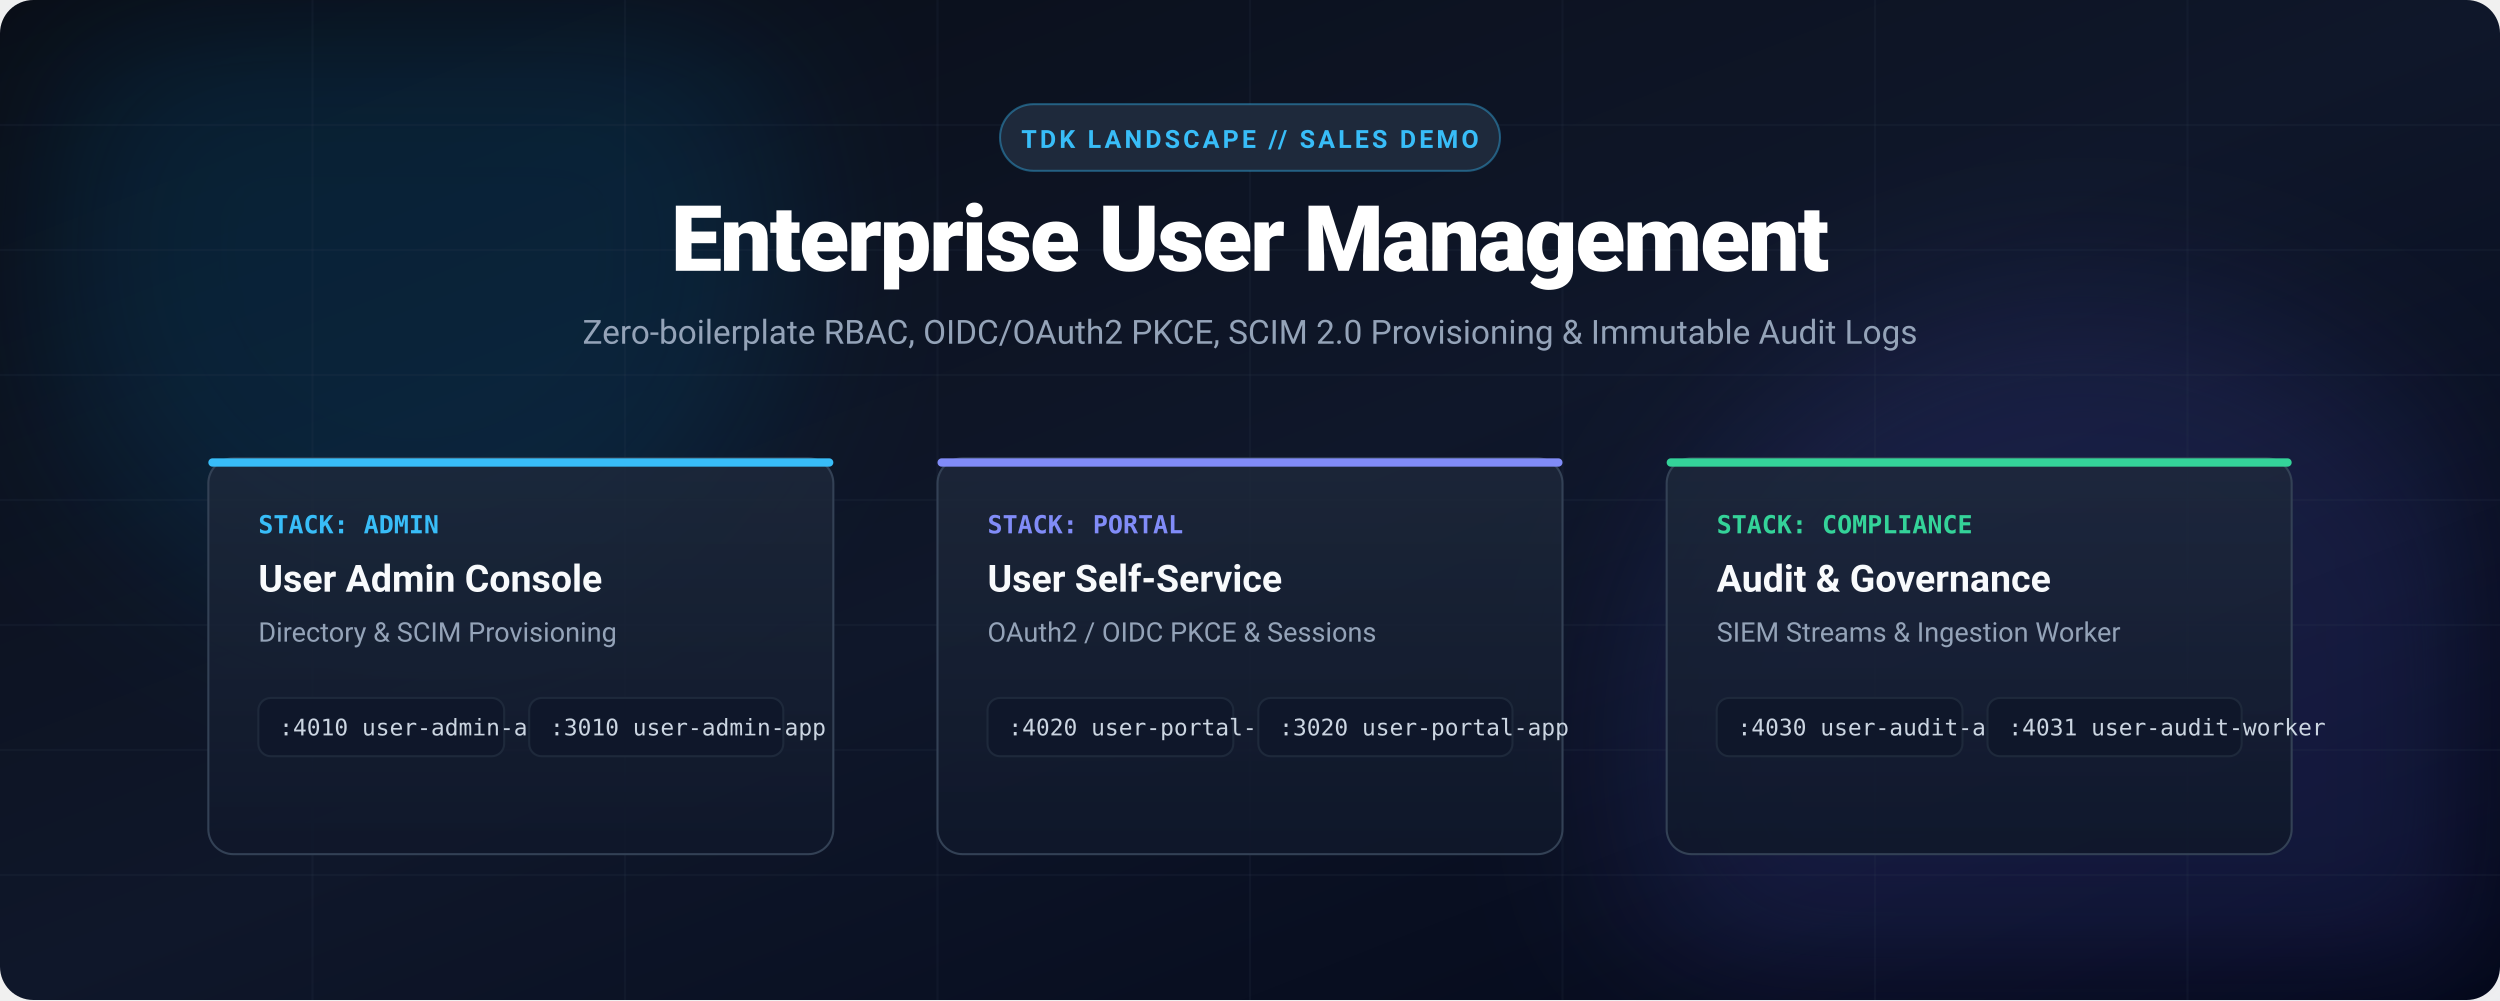
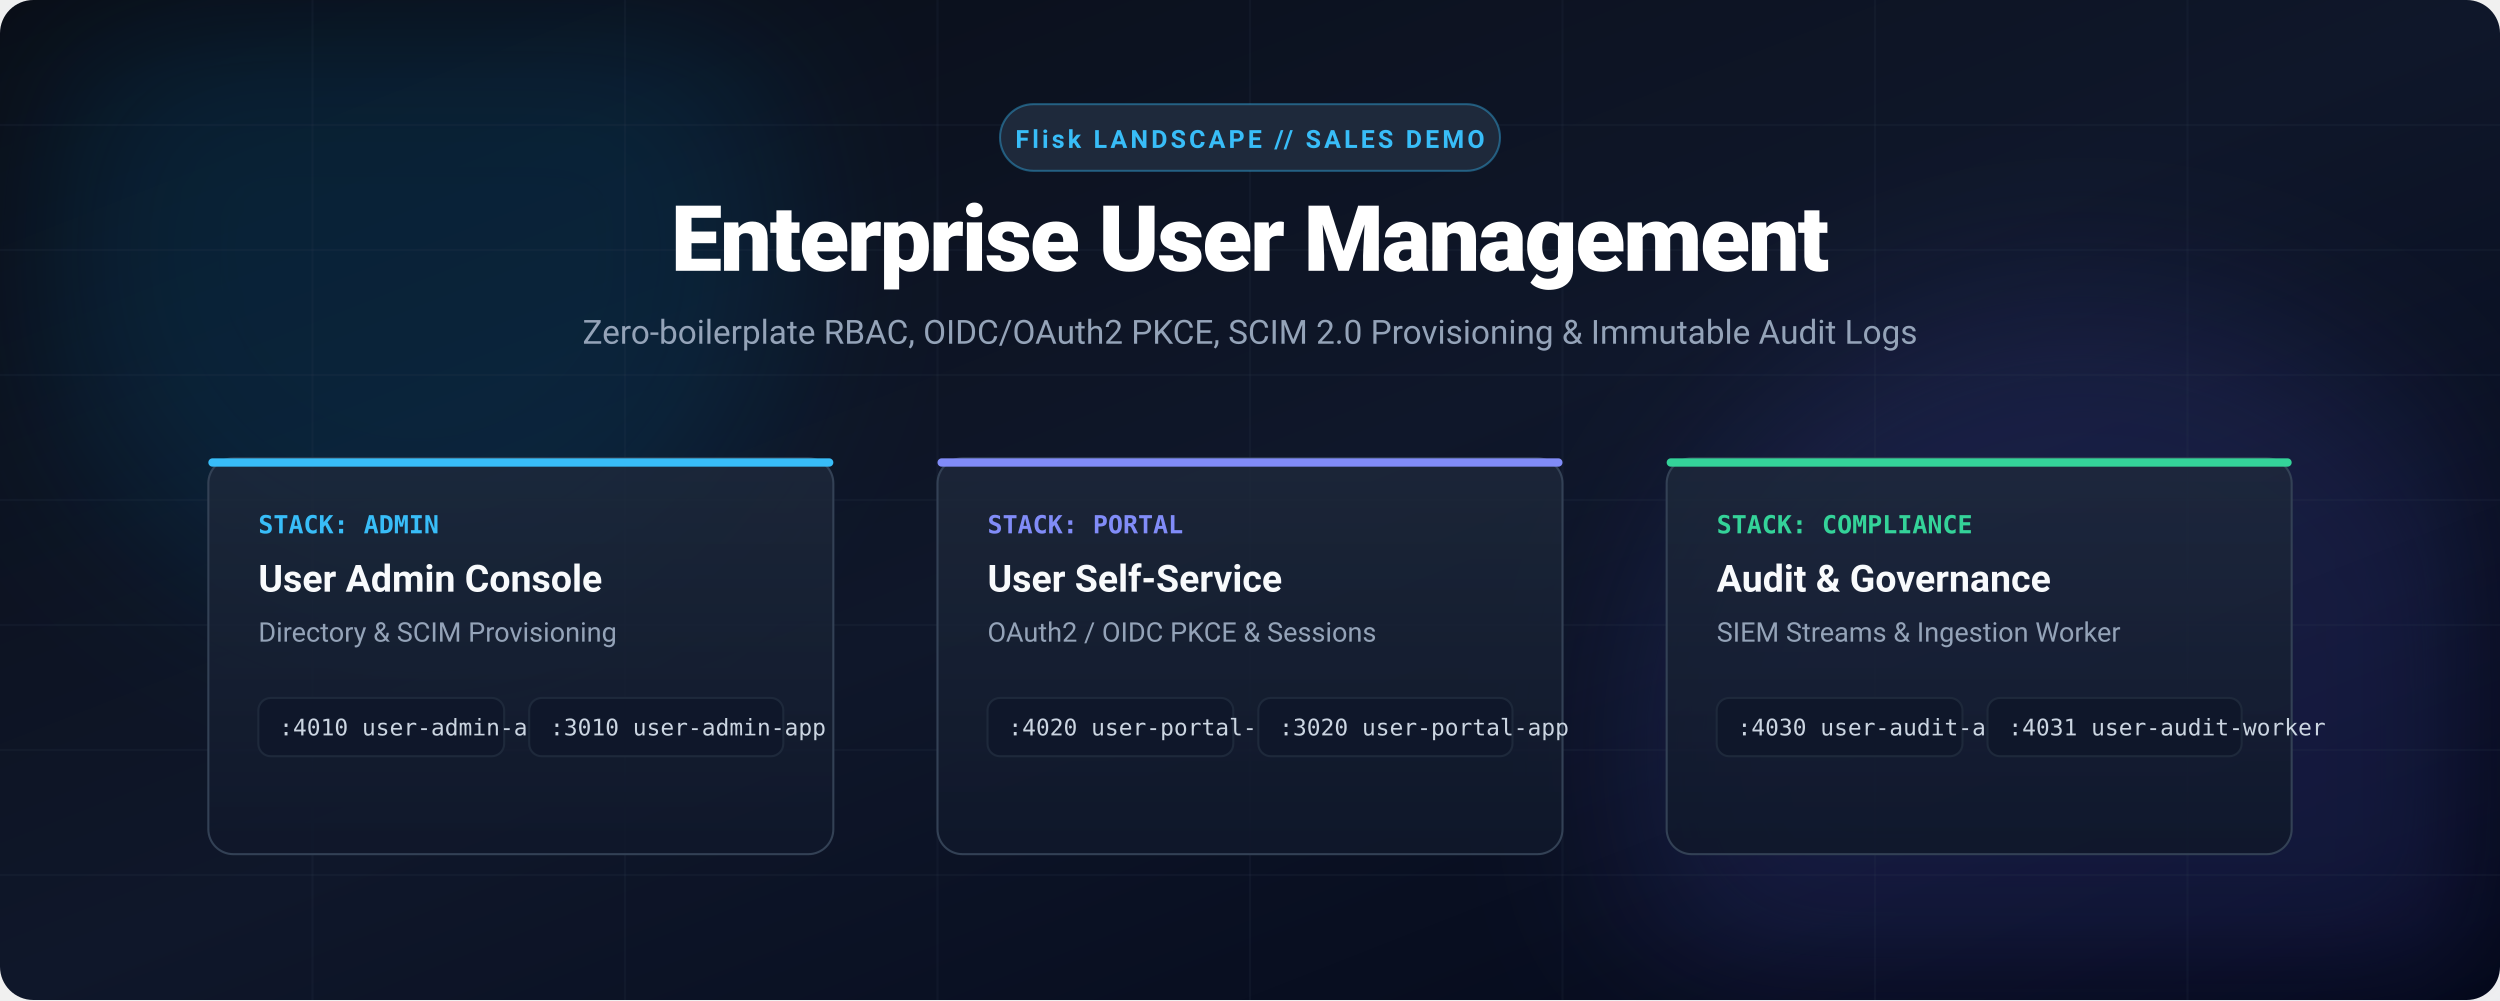
<svg xmlns="http://www.w3.org/2000/svg" viewBox="0 0 1200 480" width="100%" height="100%">
  <defs>
    <linearGradient id="bg-grad" x1="0%" y1="0%" x2="100%" y2="100%">
      <stop offset="0%" stop-color="#090d16" />
      <stop offset="50%" stop-color="#0f172a" />
      <stop offset="100%" stop-color="#020617" />
    </linearGradient>
    <linearGradient id="accent-cyan" x1="0%" y1="0%" x2="100%" y2="0%">
      <stop offset="0%" stop-color="#38bdf8" />
      <stop offset="100%" stop-color="#818cf8" />
    </linearGradient>
    <linearGradient id="card-glow" x1="0%" y1="0%" x2="0%" y2="100%">
      <stop offset="0%" stop-color="#1e293b" stop-opacity="0.8" />
      <stop offset="100%" stop-color="#0f172a" stop-opacity="0.9" />
    </linearGradient>
    <filter id="blur-glow" x="-20%" y="-20%" width="140%" height="140%">
      <feGaussianBlur stdDeviation="40" result="blur" />
    </filter>
  </defs>
  <rect width="1200" height="480" fill="url(#bg-grad)" rx="16" />
  <circle cx="200" cy="120" r="180" fill="#0284c7" opacity="0.15" filter="url(#blur-glow)" />
  <circle cx="1000" cy="360" r="220" fill="#6366f1" opacity="0.15" filter="url(#blur-glow)" />
  <path d="M0 60 H1200 M0 120 H1200 M0 180 H1200 M0 240 H1200 M0 300 H1200 M0 360 H1200 M0 420 H1200" stroke="#334155" stroke-opacity="0.15" stroke-width="1" />
  <path d="M150 0 V480 M300 0 V480 M450 0 V480 M600 0 V480 M750 0 V480 M900 0 V480 M1050 0 V480" stroke="#334155" stroke-opacity="0.15" stroke-width="1" />
  <g transform="translate(480, 50)">
    <rect width="240" height="32" rx="16" fill="#1e293b" stroke="#38bdf8" stroke-opacity="0.4" stroke-width="1" />
-     <text x="120" y="21" fill="#38bdf8" font-family="-apple-system, BlinkMacSystemFont, 'Segoe UI', Roboto, sans-serif" font-size="12" font-weight="600" letter-spacing="1.5" text-anchor="middle">TDK LANDSCAPE // SALES DEMO</text>
+     <text x="120" y="21" fill="#38bdf8" font-family="-apple-system, BlinkMacSystemFont, 'Segoe UI', Roboto, sans-serif" font-size="12" font-weight="600" letter-spacing="1.5" text-anchor="middle">Flisk LANDSCAPE // SALES DEMO</text>
  </g>
  <text x="600" y="130" fill="#ffffff" font-family="-apple-system, BlinkMacSystemFont, 'Segoe UI', Roboto, sans-serif" font-size="44" font-weight="800" letter-spacing="-1" text-anchor="middle">Enterprise User Management</text>
  <text x="600" y="165" fill="#94a3b8" font-family="-apple-system, BlinkMacSystemFont, 'Segoe UI', Roboto, sans-serif" font-size="16" font-weight="400" text-anchor="middle">Zero-boilerplate RBAC, OIDC/OAuth2 PKCE, SCIM 2.0 Provisioning &amp; Immutable Audit Logs</text>
  <g transform="translate(100, 220)">
    <rect width="300" height="190" rx="12" fill="url(#card-glow)" stroke="#334155" stroke-width="1" />
    <rect width="300" height="4" rx="2" fill="#38bdf8" />
    <text x="24" y="36" fill="#38bdf8" font-family="monospace" font-size="12" font-weight="700">STACK: ADMIN</text>
    <text x="24" y="64" fill="#f8fafc" font-family="-apple-system, BlinkMacSystemFont, 'Segoe UI', Roboto, sans-serif" font-size="18" font-weight="700">User Admin Console</text>
    <text x="24" y="88" fill="#94a3b8" font-family="-apple-system, BlinkMacSystemFont, 'Segoe UI', Roboto, sans-serif" font-size="13">Directory &amp; SCIM Provisioning</text>
    <rect x="24" y="115" width="118" height="28" rx="6" fill="#0f172a" stroke="#1e293b" />
    <text x="34" y="133" fill="#cbd5e1" font-family="monospace" font-size="11">:4010 user-admin-api</text>
    <rect x="154" y="115" width="122" height="28" rx="6" fill="#0f172a" stroke="#1e293b" />
    <text x="164" y="133" fill="#cbd5e1" font-family="monospace" font-size="11">:3010 user-admin-app</text>
  </g>
  <g transform="translate(450, 220)">
    <rect width="300" height="190" rx="12" fill="url(#card-glow)" stroke="#334155" stroke-width="1" />
    <rect width="300" height="4" rx="2" fill="#818cf8" />
    <text x="24" y="36" fill="#818cf8" font-family="monospace" font-size="12" font-weight="700">STACK: PORTAL</text>
    <text x="24" y="64" fill="#f8fafc" font-family="-apple-system, BlinkMacSystemFont, 'Segoe UI', Roboto, sans-serif" font-size="18" font-weight="700">User Self-Service</text>
    <text x="24" y="88" fill="#94a3b8" font-family="-apple-system, BlinkMacSystemFont, 'Segoe UI', Roboto, sans-serif" font-size="13">OAuth2 / OIDC PKCE &amp; Sessions</text>
    <rect x="24" y="115" width="118" height="28" rx="6" fill="#0f172a" stroke="#1e293b" />
    <text x="34" y="133" fill="#cbd5e1" font-family="monospace" font-size="11">:4020 user-portal-api</text>
    <rect x="154" y="115" width="122" height="28" rx="6" fill="#0f172a" stroke="#1e293b" />
    <text x="164" y="133" fill="#cbd5e1" font-family="monospace" font-size="11">:3020 user-portal-app</text>
  </g>
  <g transform="translate(800, 220)">
    <rect width="300" height="190" rx="12" fill="url(#card-glow)" stroke="#334155" stroke-width="1" />
    <rect width="300" height="4" rx="2" fill="#34d399" />
    <text x="24" y="36" fill="#34d399" font-family="monospace" font-size="12" font-weight="700">STACK: COMPLIANCE</text>
    <text x="24" y="64" fill="#f8fafc" font-family="-apple-system, BlinkMacSystemFont, 'Segoe UI', Roboto, sans-serif" font-size="18" font-weight="700">Audit &amp; Governance</text>
    <text x="24" y="88" fill="#94a3b8" font-family="-apple-system, BlinkMacSystemFont, 'Segoe UI', Roboto, sans-serif" font-size="13">SIEM Streams &amp; Ingestion Worker</text>
    <rect x="24" y="115" width="118" height="28" rx="6" fill="#0f172a" stroke="#1e293b" />
    <text x="34" y="133" fill="#cbd5e1" font-family="monospace" font-size="11">:4030 user-audit-api</text>
    <rect x="154" y="115" width="122" height="28" rx="6" fill="#0f172a" stroke="#1e293b" />
    <text x="164" y="133" fill="#cbd5e1" font-family="monospace" font-size="11">:4031 user-audit-worker</text>
  </g>
</svg>
